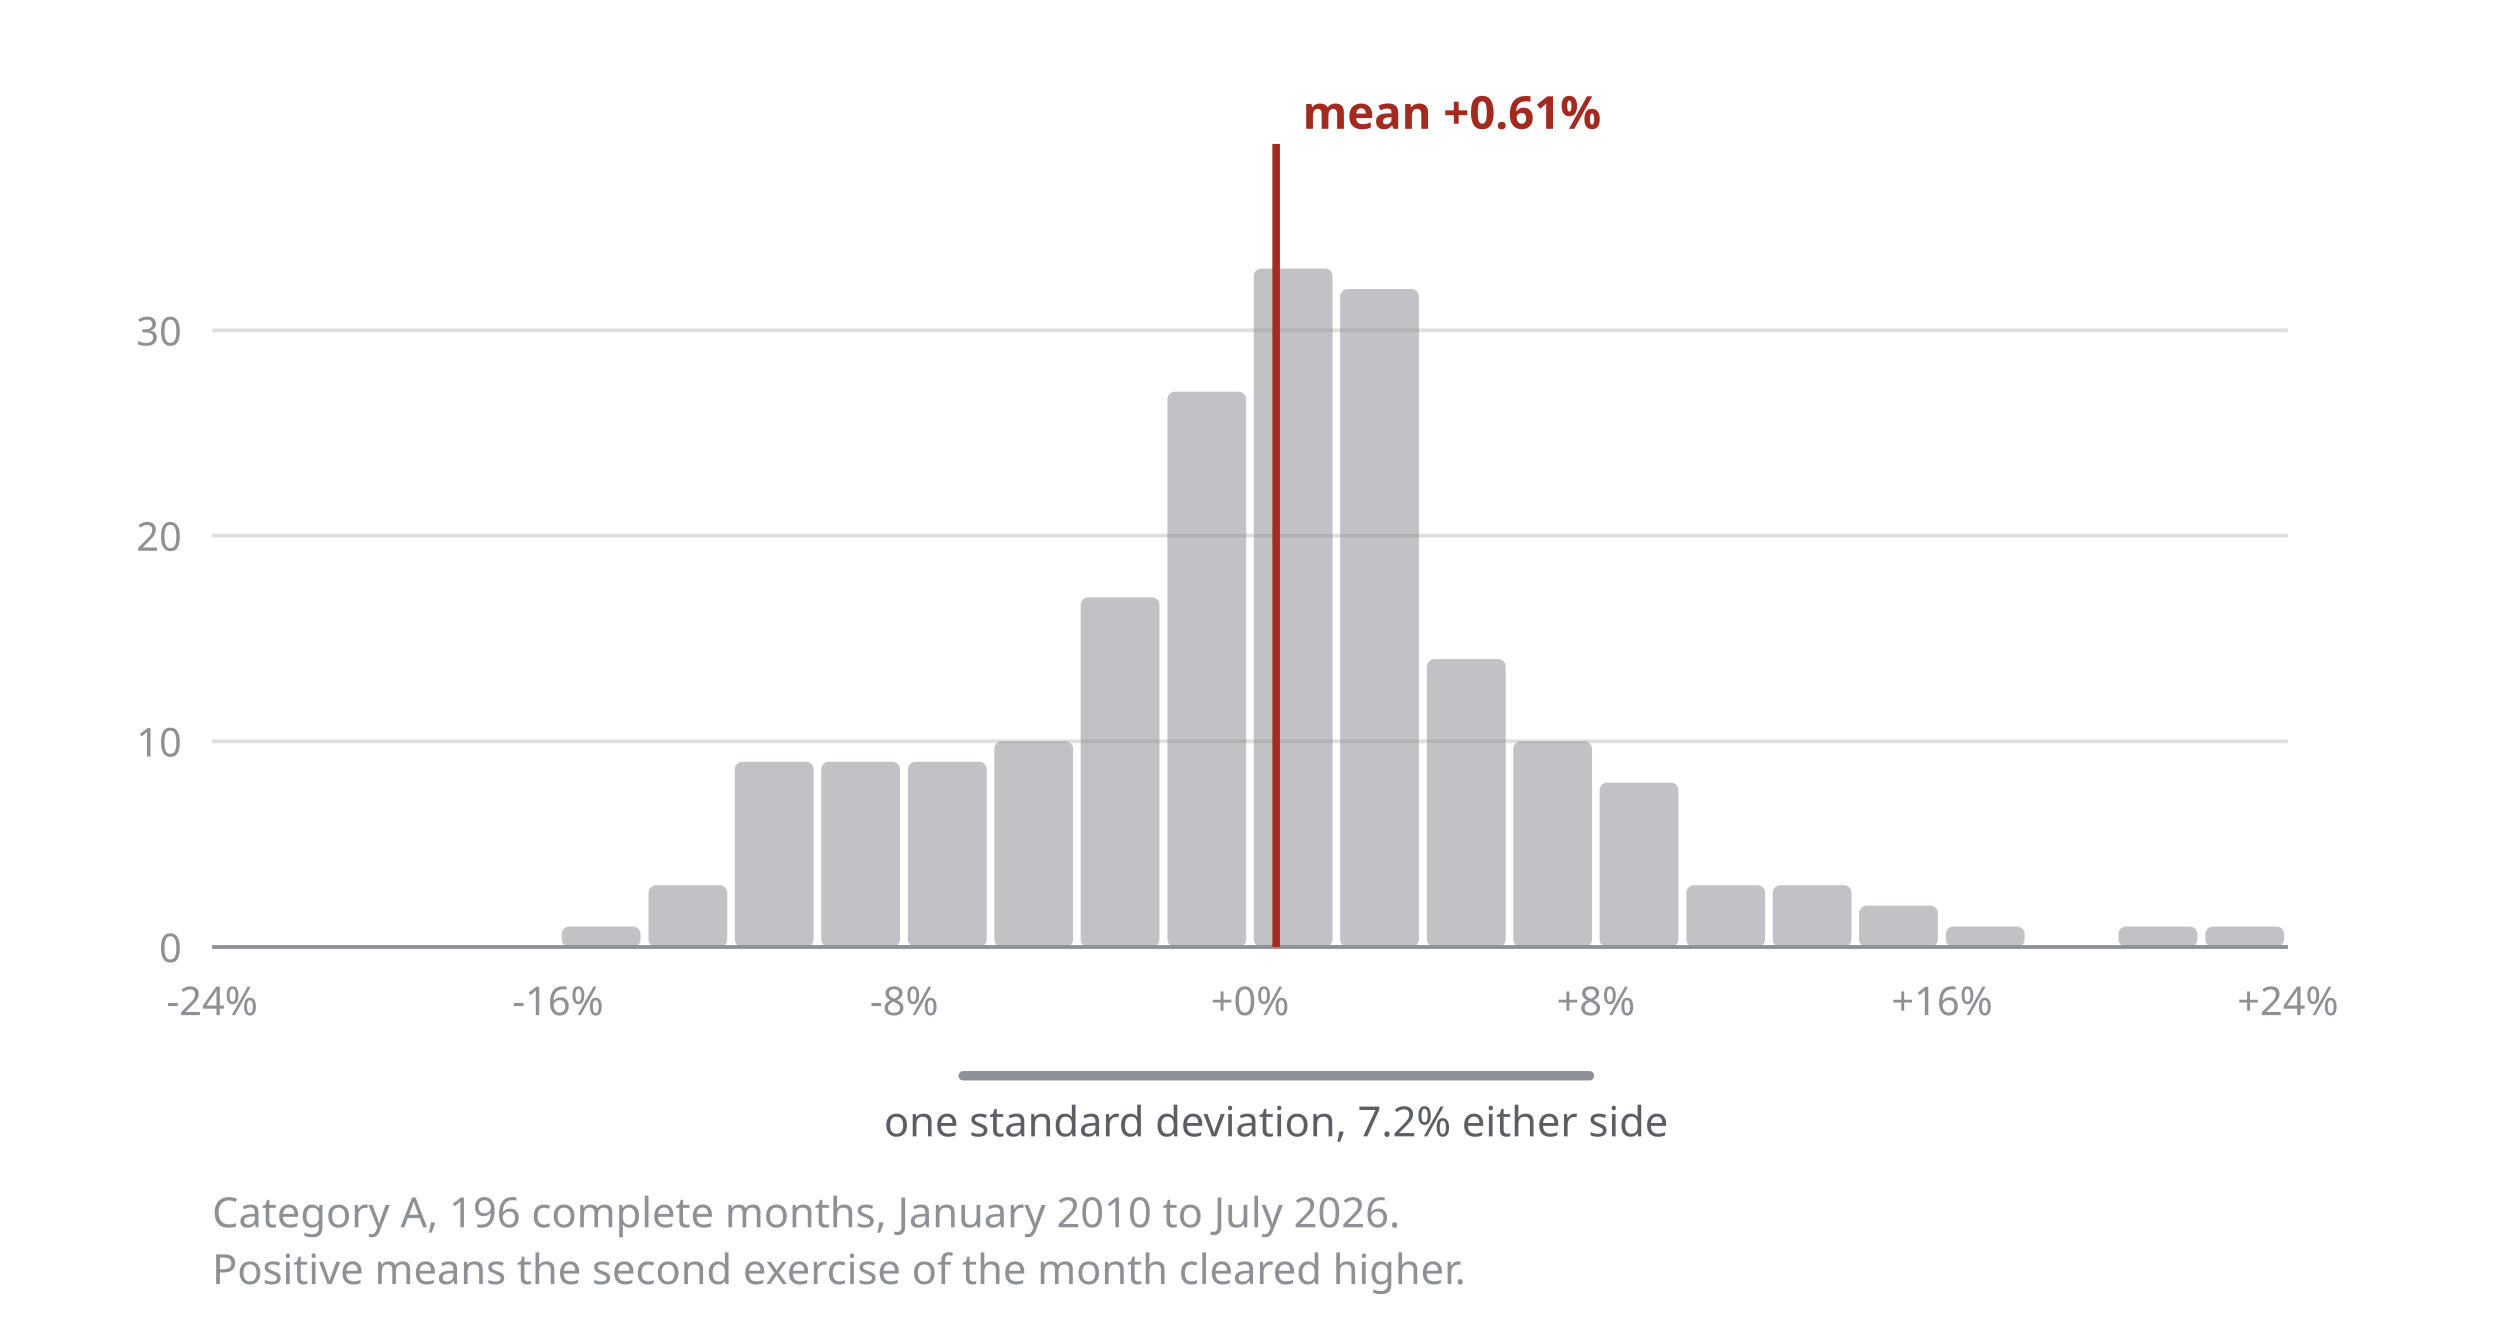
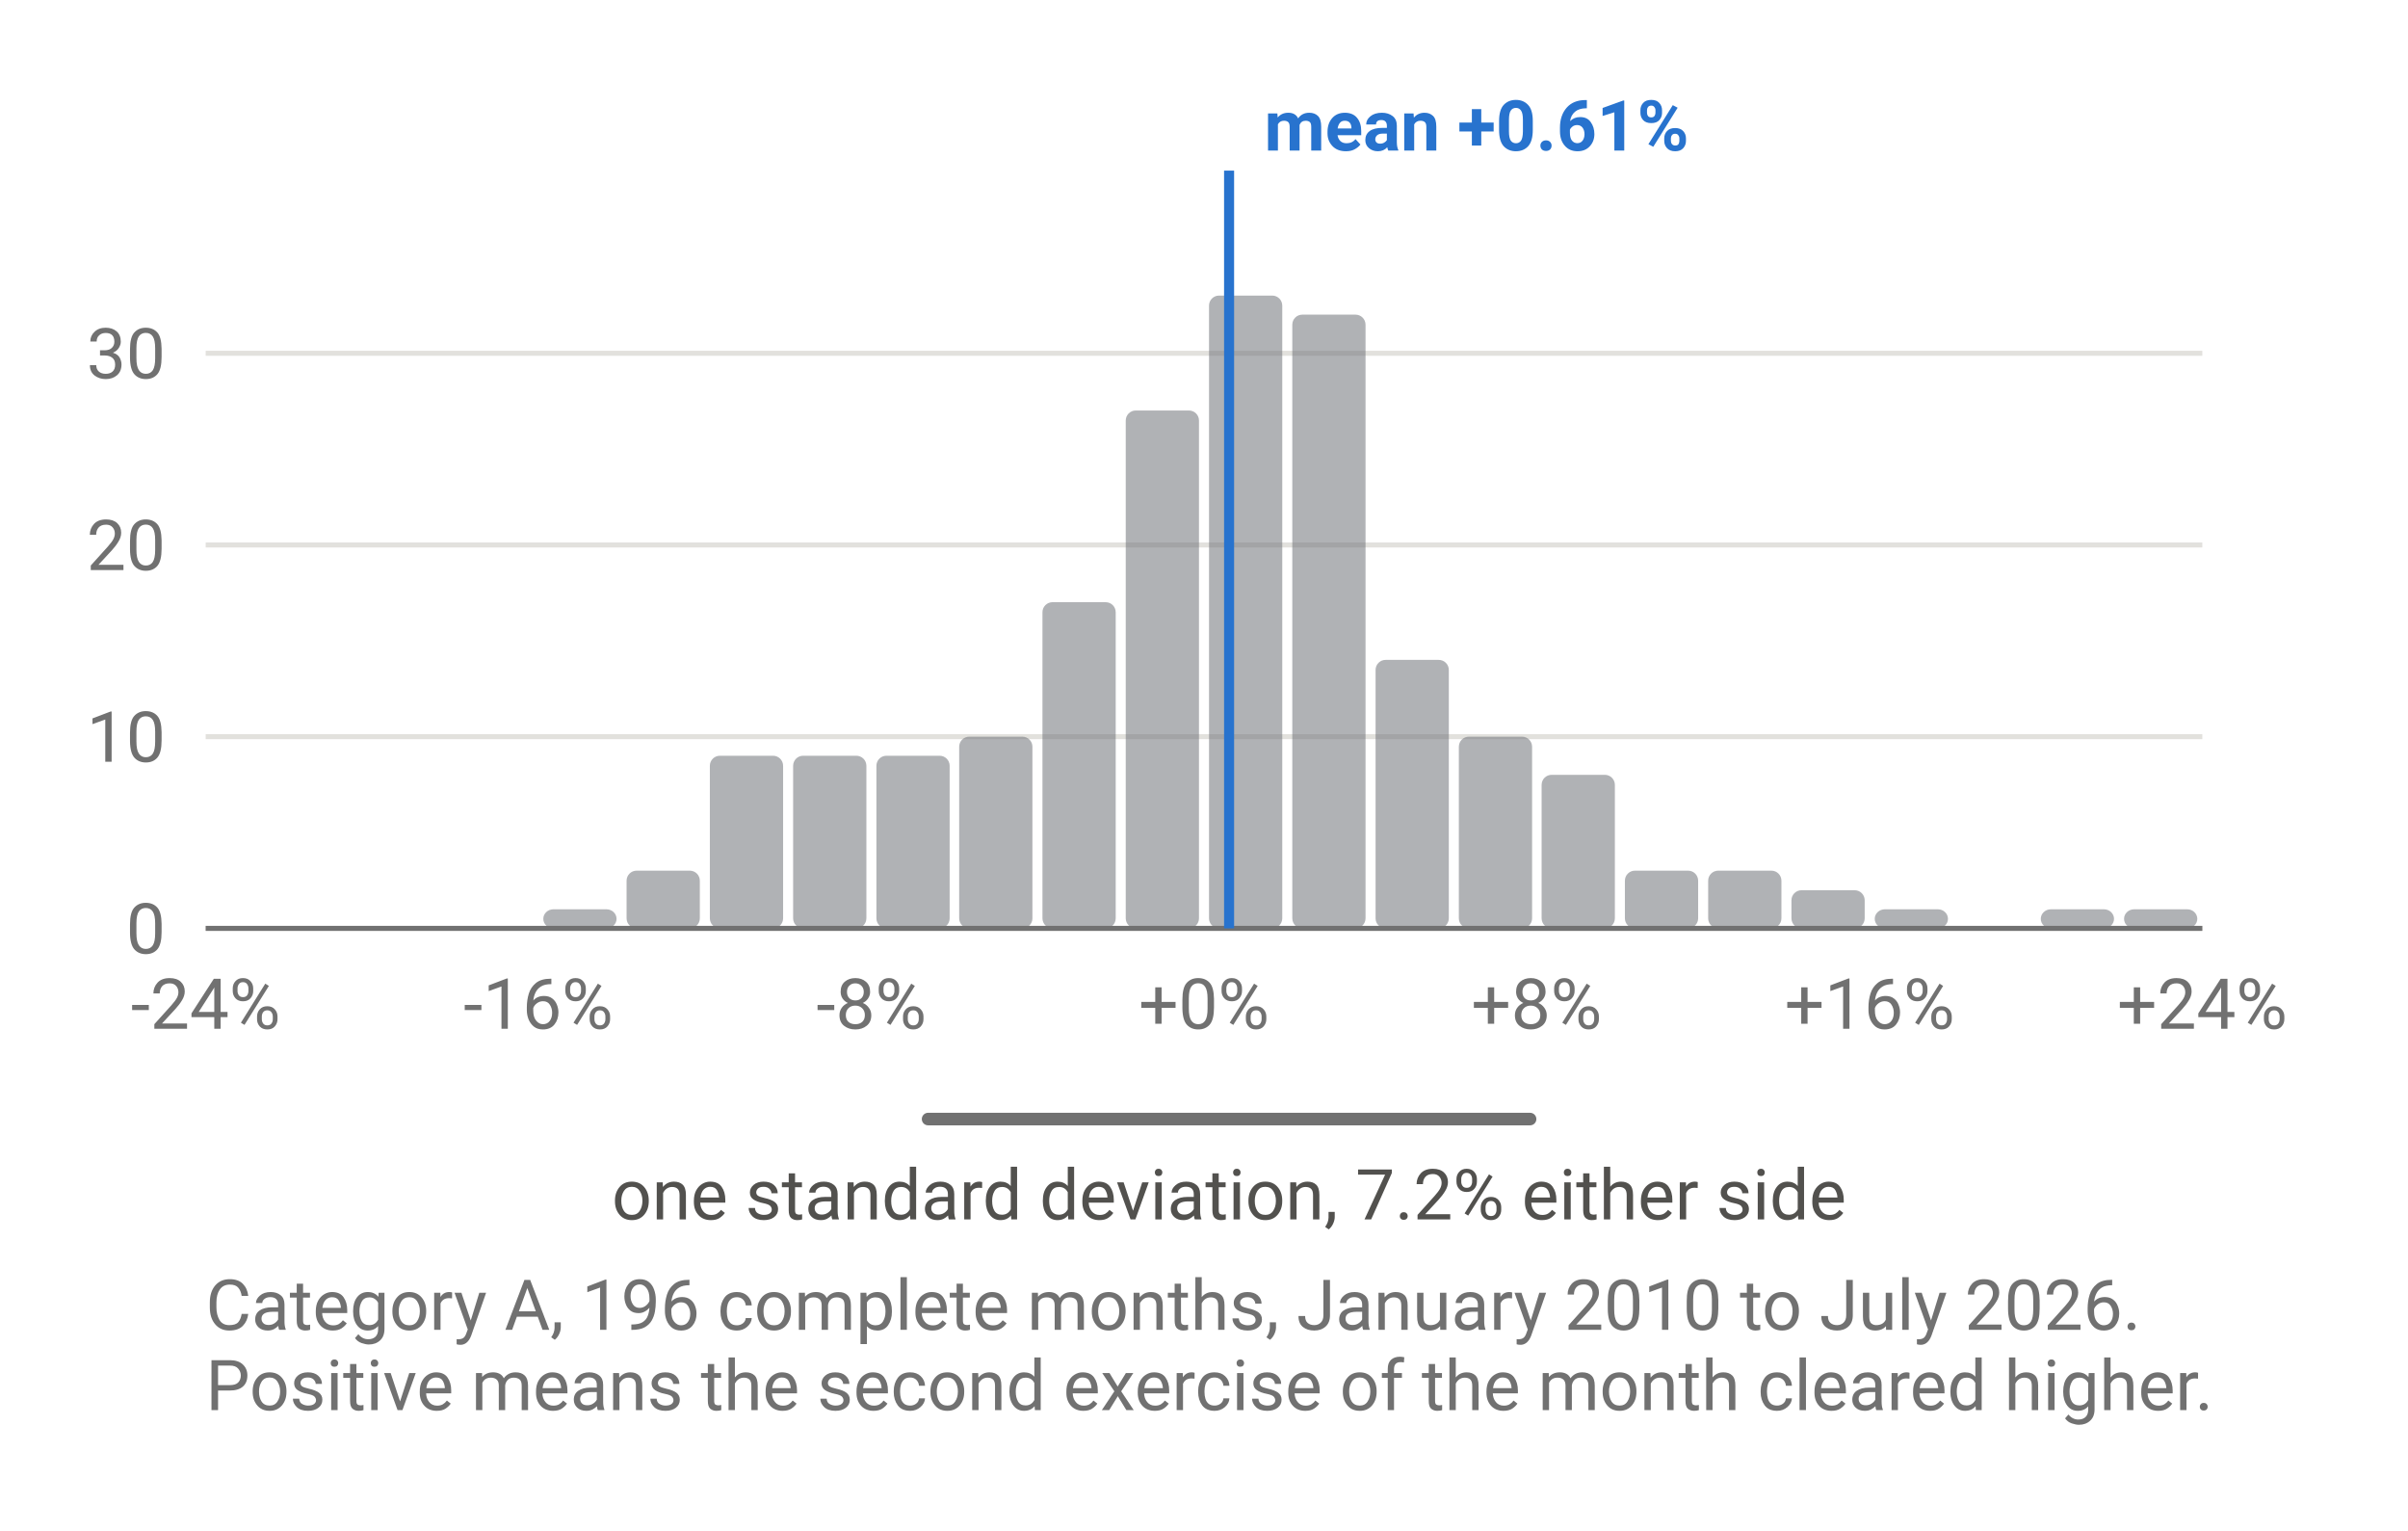
- <svg xmlns="http://www.w3.org/2000/svg" viewBox="0 0 660 348" role="img" aria-label="Histogram of the gap between the two Category A bidding exercises of the same month, in percent, across 196 months. The distribution is centred close to zero with a mean of 0.61 percent and a standard deviation of 7.2 percent, so the average difference is far smaller than the month-to-month spread." font-family="IBM Plex Sans, system-ui, sans-serif">
-   <line x1="56" y1="250.0" x2="604" y2="250.0" stroke="var(--fig-rule,#dfdeda)" stroke-width="1" />
-   <text x="48" y="254.0" text-anchor="end" font-size="10.5" fill="var(--fig-ink-3,#8d9096)" font-variant-numeric="tabular-nums">0</text>
-   <line x1="56" y1="195.7" x2="604" y2="195.7" stroke="var(--fig-rule,#dfdeda)" stroke-width="1" />
-   <text x="48" y="199.7" text-anchor="end" font-size="10.5" fill="var(--fig-ink-3,#8d9096)" font-variant-numeric="tabular-nums">10</text>
-   <line x1="56" y1="141.4" x2="604" y2="141.4" stroke="var(--fig-rule,#dfdeda)" stroke-width="1" />
-   <text x="48" y="145.4" text-anchor="end" font-size="10.5" fill="var(--fig-ink-3,#8d9096)" font-variant-numeric="tabular-nums">20</text>
-   <line x1="56" y1="87.2" x2="604" y2="87.2" stroke="var(--fig-rule,#dfdeda)" stroke-width="1" />
-   <text x="48" y="91.2" text-anchor="end" font-size="10.5" fill="var(--fig-ink-3,#8d9096)" font-variant-numeric="tabular-nums">30</text>
-   <rect x="148.3" y="244.6" width="20.8" height="5.4" rx="2" fill="var(--fig-context,#8d9096)" opacity="0.55" />
-   <rect x="171.2" y="233.7" width="20.8" height="16.3" rx="2" fill="var(--fig-context,#8d9096)" opacity="0.55" />
-   <rect x="194.0" y="201.1" width="20.8" height="48.9" rx="2" fill="var(--fig-context,#8d9096)" opacity="0.55" />
-   <rect x="216.8" y="201.1" width="20.8" height="48.9" rx="2" fill="var(--fig-context,#8d9096)" opacity="0.55" />
-   <rect x="239.7" y="201.1" width="20.8" height="48.9" rx="2" fill="var(--fig-context,#8d9096)" opacity="0.55" />
-   <rect x="262.5" y="195.7" width="20.8" height="54.3" rx="2" fill="var(--fig-context,#8d9096)" opacity="0.55" />
-   <rect x="285.3" y="157.7" width="20.8" height="92.3" rx="2" fill="var(--fig-context,#8d9096)" opacity="0.55" />
-   <rect x="308.2" y="103.4" width="20.8" height="146.6" rx="2" fill="var(--fig-context,#8d9096)" opacity="0.55" />
-   <rect x="331.0" y="70.9" width="20.8" height="179.1" rx="2" fill="var(--fig-context,#8d9096)" opacity="0.55" />
-   <rect x="353.8" y="76.3" width="20.8" height="173.7" rx="2" fill="var(--fig-context,#8d9096)" opacity="0.55" />
-   <rect x="376.7" y="174.0" width="20.8" height="76.0" rx="2" fill="var(--fig-context,#8d9096)" opacity="0.55" />
-   <rect x="399.5" y="195.7" width="20.8" height="54.3" rx="2" fill="var(--fig-context,#8d9096)" opacity="0.55" />
-   <rect x="422.3" y="206.6" width="20.8" height="43.4" rx="2" fill="var(--fig-context,#8d9096)" opacity="0.55" />
-   <rect x="445.2" y="233.7" width="20.8" height="16.3" rx="2" fill="var(--fig-context,#8d9096)" opacity="0.55" />
-   <rect x="468.0" y="233.7" width="20.8" height="16.3" rx="2" fill="var(--fig-context,#8d9096)" opacity="0.55" />
-   <rect x="490.8" y="239.1" width="20.8" height="10.9" rx="2" fill="var(--fig-context,#8d9096)" opacity="0.55" />
-   <rect x="513.7" y="244.6" width="20.8" height="5.4" rx="2" fill="var(--fig-context,#8d9096)" opacity="0.55" />
-   <rect x="559.3" y="244.6" width="20.8" height="5.4" rx="2" fill="var(--fig-context,#8d9096)" opacity="0.55" />
-   <rect x="582.2" y="244.6" width="20.8" height="5.4" rx="2" fill="var(--fig-context,#8d9096)" opacity="0.55" />
-   <line x1="56" y1="250" x2="604" y2="250" stroke="var(--fig-ink-3,#8d9096)" stroke-width="1" />
-   <text x="56.0" y="268" text-anchor="middle" font-size="10.5" fill="var(--fig-ink-3,#8d9096)">-24%</text>
-   <text x="147.3" y="268" text-anchor="middle" font-size="10.5" fill="var(--fig-ink-3,#8d9096)">-16%</text>
-   <text x="238.7" y="268" text-anchor="middle" font-size="10.5" fill="var(--fig-ink-3,#8d9096)">-8%</text>
-   <text x="330.0" y="268" text-anchor="middle" font-size="10.5" fill="var(--fig-ink-3,#8d9096)">+0%</text>
-   <text x="421.3" y="268" text-anchor="middle" font-size="10.5" fill="var(--fig-ink-3,#8d9096)">+8%</text>
-   <text x="512.7" y="268" text-anchor="middle" font-size="10.5" fill="var(--fig-ink-3,#8d9096)">+16%</text>
-   <text x="604.0" y="268" text-anchor="middle" font-size="10.5" fill="var(--fig-ink-3,#8d9096)">+24%</text>
-   <line x1="336.9" y1="38" x2="336.9" y2="250" stroke="var(--fig-subject,#a32a1e)" stroke-width="2" />
-   <text x="343.9" y="34" font-size="12" fill="var(--fig-subject,#a32a1e)" font-weight="600">mean +0.61%</text>
-   <line x1="254.3" y1="284" x2="419.6" y2="284" stroke="var(--fig-ink-3,#8d9096)" stroke-width="2.5" stroke-linecap="round" />
-   <text x="336.9" y="300" text-anchor="middle" font-size="11" fill="var(--fig-ink-2,#5b5e64)">one standard deviation, 7.2% either side</text>
-   <text x="56" y="324" font-size="11" fill="var(--fig-ink-3,#8d9096)">Category A, 196 complete months, January 2010 to July 2026.</text>
-   <text x="56" y="339" font-size="11" fill="var(--fig-ink-3,#8d9096)">Positive means the second exercise of the month cleared higher.</text>
+ <svg xmlns="http://www.w3.org/2000/svg" viewBox="0 0 480 305" role="img" aria-label="Histogram of the gap between the two Category A bidding exercises of the same month, in percent, across 196 months. The distribution is centred close to zero with a mean of 0.61 percent and a standard deviation of 7.2 percent, so the average difference is far smaller than the month-to-month spread.">
+   <style>:root{--fig-ink:#0b0b0b;--fig-ink-2:#52514e;--fig-ink-3:#717171;--fig-rule:#e2e1dd;--fig-surface:#fcfcfa;--fig-subject:#2873ce;--fig-context:#707379;}@media (prefers-color-scheme: dark){:root{--fig-ink:#ffffff;--fig-ink-2:#c3c2b7;--fig-ink-3:#9a9a9a;--fig-rule:#38393a;--fig-surface:#1a1a19;--fig-subject:#3987e5;--fig-context:#93969c;}}:root[data-theme="dark"]{--fig-ink:#ffffff;--fig-ink-2:#c3c2b7;--fig-ink-3:#9a9a9a;--fig-rule:#38393a;--fig-surface:#1a1a19;--fig-subject:#3987e5;--fig-context:#93969c;}text{font-family:ui-sans-serif,system-ui,-apple-system,Segoe UI,Roboto,Helvetica,Arial,sans-serif;}</style>
+   <line x1="41" y1="185.0" x2="439" y2="185.0" stroke="var(--fig-rule,#e2e1dd)" stroke-width="1" />
+   <text x="33" y="190.0" text-anchor="end" font-size="14" fill="var(--fig-ink-3,#717171)" font-variant-numeric="tabular-nums">0</text>
+   <line x1="41" y1="146.8" x2="439" y2="146.8" stroke="var(--fig-rule,#e2e1dd)" stroke-width="1" />
+   <text x="33" y="151.8" text-anchor="end" font-size="14" fill="var(--fig-ink-3,#717171)" font-variant-numeric="tabular-nums">10</text>
+   <line x1="41" y1="108.6" x2="439" y2="108.6" stroke="var(--fig-rule,#e2e1dd)" stroke-width="1" />
+   <text x="33" y="113.6" text-anchor="end" font-size="14" fill="var(--fig-ink-3,#717171)" font-variant-numeric="tabular-nums">20</text>
+   <line x1="41" y1="70.4" x2="439" y2="70.4" stroke="var(--fig-rule,#e2e1dd)" stroke-width="1" />
+   <text x="33" y="75.4" text-anchor="end" font-size="14" fill="var(--fig-ink-3,#717171)" font-variant-numeric="tabular-nums">30</text>
+   <rect x="108.3" y="181.2" width="14.6" height="3.8" rx="2" fill="var(--fig-context,#707379)" opacity="0.55" />
+   <rect x="124.9" y="173.5" width="14.6" height="11.5" rx="2" fill="var(--fig-context,#707379)" opacity="0.55" />
+   <rect x="141.5" y="150.6" width="14.6" height="34.4" rx="2" fill="var(--fig-context,#707379)" opacity="0.55" />
+   <rect x="158.1" y="150.6" width="14.6" height="34.4" rx="2" fill="var(--fig-context,#707379)" opacity="0.55" />
+   <rect x="174.7" y="150.6" width="14.6" height="34.4" rx="2" fill="var(--fig-context,#707379)" opacity="0.55" />
+   <rect x="191.2" y="146.8" width="14.6" height="38.2" rx="2" fill="var(--fig-context,#707379)" opacity="0.55" />
+   <rect x="207.8" y="120.0" width="14.6" height="65.0" rx="2" fill="var(--fig-context,#707379)" opacity="0.55" />
+   <rect x="224.4" y="81.8" width="14.6" height="103.2" rx="2" fill="var(--fig-context,#707379)" opacity="0.55" />
+   <rect x="241.0" y="58.9" width="14.6" height="126.1" rx="2" fill="var(--fig-context,#707379)" opacity="0.55" />
+   <rect x="257.6" y="62.7" width="14.6" height="122.3" rx="2" fill="var(--fig-context,#707379)" opacity="0.55" />
+   <rect x="274.2" y="131.5" width="14.6" height="53.5" rx="2" fill="var(--fig-context,#707379)" opacity="0.55" />
+   <rect x="290.8" y="146.8" width="14.6" height="38.2" rx="2" fill="var(--fig-context,#707379)" opacity="0.55" />
+   <rect x="307.3" y="154.4" width="14.6" height="30.6" rx="2" fill="var(--fig-context,#707379)" opacity="0.55" />
+   <rect x="323.9" y="173.5" width="14.6" height="11.5" rx="2" fill="var(--fig-context,#707379)" opacity="0.55" />
+   <rect x="340.5" y="173.5" width="14.6" height="11.5" rx="2" fill="var(--fig-context,#707379)" opacity="0.55" />
+   <rect x="357.1" y="177.4" width="14.6" height="7.6" rx="2" fill="var(--fig-context,#707379)" opacity="0.55" />
+   <rect x="373.7" y="181.2" width="14.6" height="3.8" rx="2" fill="var(--fig-context,#707379)" opacity="0.55" />
+   <rect x="406.8" y="181.2" width="14.6" height="3.8" rx="2" fill="var(--fig-context,#707379)" opacity="0.55" />
+   <rect x="423.4" y="181.2" width="14.6" height="3.8" rx="2" fill="var(--fig-context,#707379)" opacity="0.55" />
+   <line x1="41" y1="185" x2="439" y2="185" stroke="var(--fig-ink-3,#717171)" stroke-width="1" />
+   <text x="41.0" y="205" text-anchor="middle" font-size="14" fill="var(--fig-ink-3,#717171)">-24%</text>
+   <text x="107.3" y="205" text-anchor="middle" font-size="14" fill="var(--fig-ink-3,#717171)">-16%</text>
+   <text x="173.7" y="205" text-anchor="middle" font-size="14" fill="var(--fig-ink-3,#717171)">-8%</text>
+   <text x="240.0" y="205" text-anchor="middle" font-size="14" fill="var(--fig-ink-3,#717171)">+0%</text>
+   <text x="306.3" y="205" text-anchor="middle" font-size="14" fill="var(--fig-ink-3,#717171)">+8%</text>
+   <text x="372.7" y="205" text-anchor="middle" font-size="14" fill="var(--fig-ink-3,#717171)">+16%</text>
+   <text x="439.0" y="205" text-anchor="middle" font-size="14" fill="var(--fig-ink-3,#717171)">+24%</text>
+   <line x1="245.0" y1="34" x2="245.0" y2="185" stroke="var(--fig-subject,#2873ce)" stroke-width="2" />
+   <text x="252.0" y="30" font-size="14" fill="var(--fig-subject,#2873ce)" font-weight="600">mean +0.61%</text>
+   <line x1="185.0" y1="223" x2="305.0" y2="223" stroke="var(--fig-ink-3,#717171)" stroke-width="2.5" stroke-linecap="round" />
+   <text x="245.0" y="243" text-anchor="middle" font-size="14" fill="var(--fig-ink-2,#52514e)">one standard deviation, 7.2% either side</text>
+   <text x="41" y="265" font-size="14" fill="var(--fig-ink-3,#717171)">Category A, 196 complete months, January 2010 to July 2026.</text>
+   <text x="41" y="281" font-size="14" fill="var(--fig-ink-3,#717171)">Positive means the second exercise of the month cleared higher.</text>
</svg>
